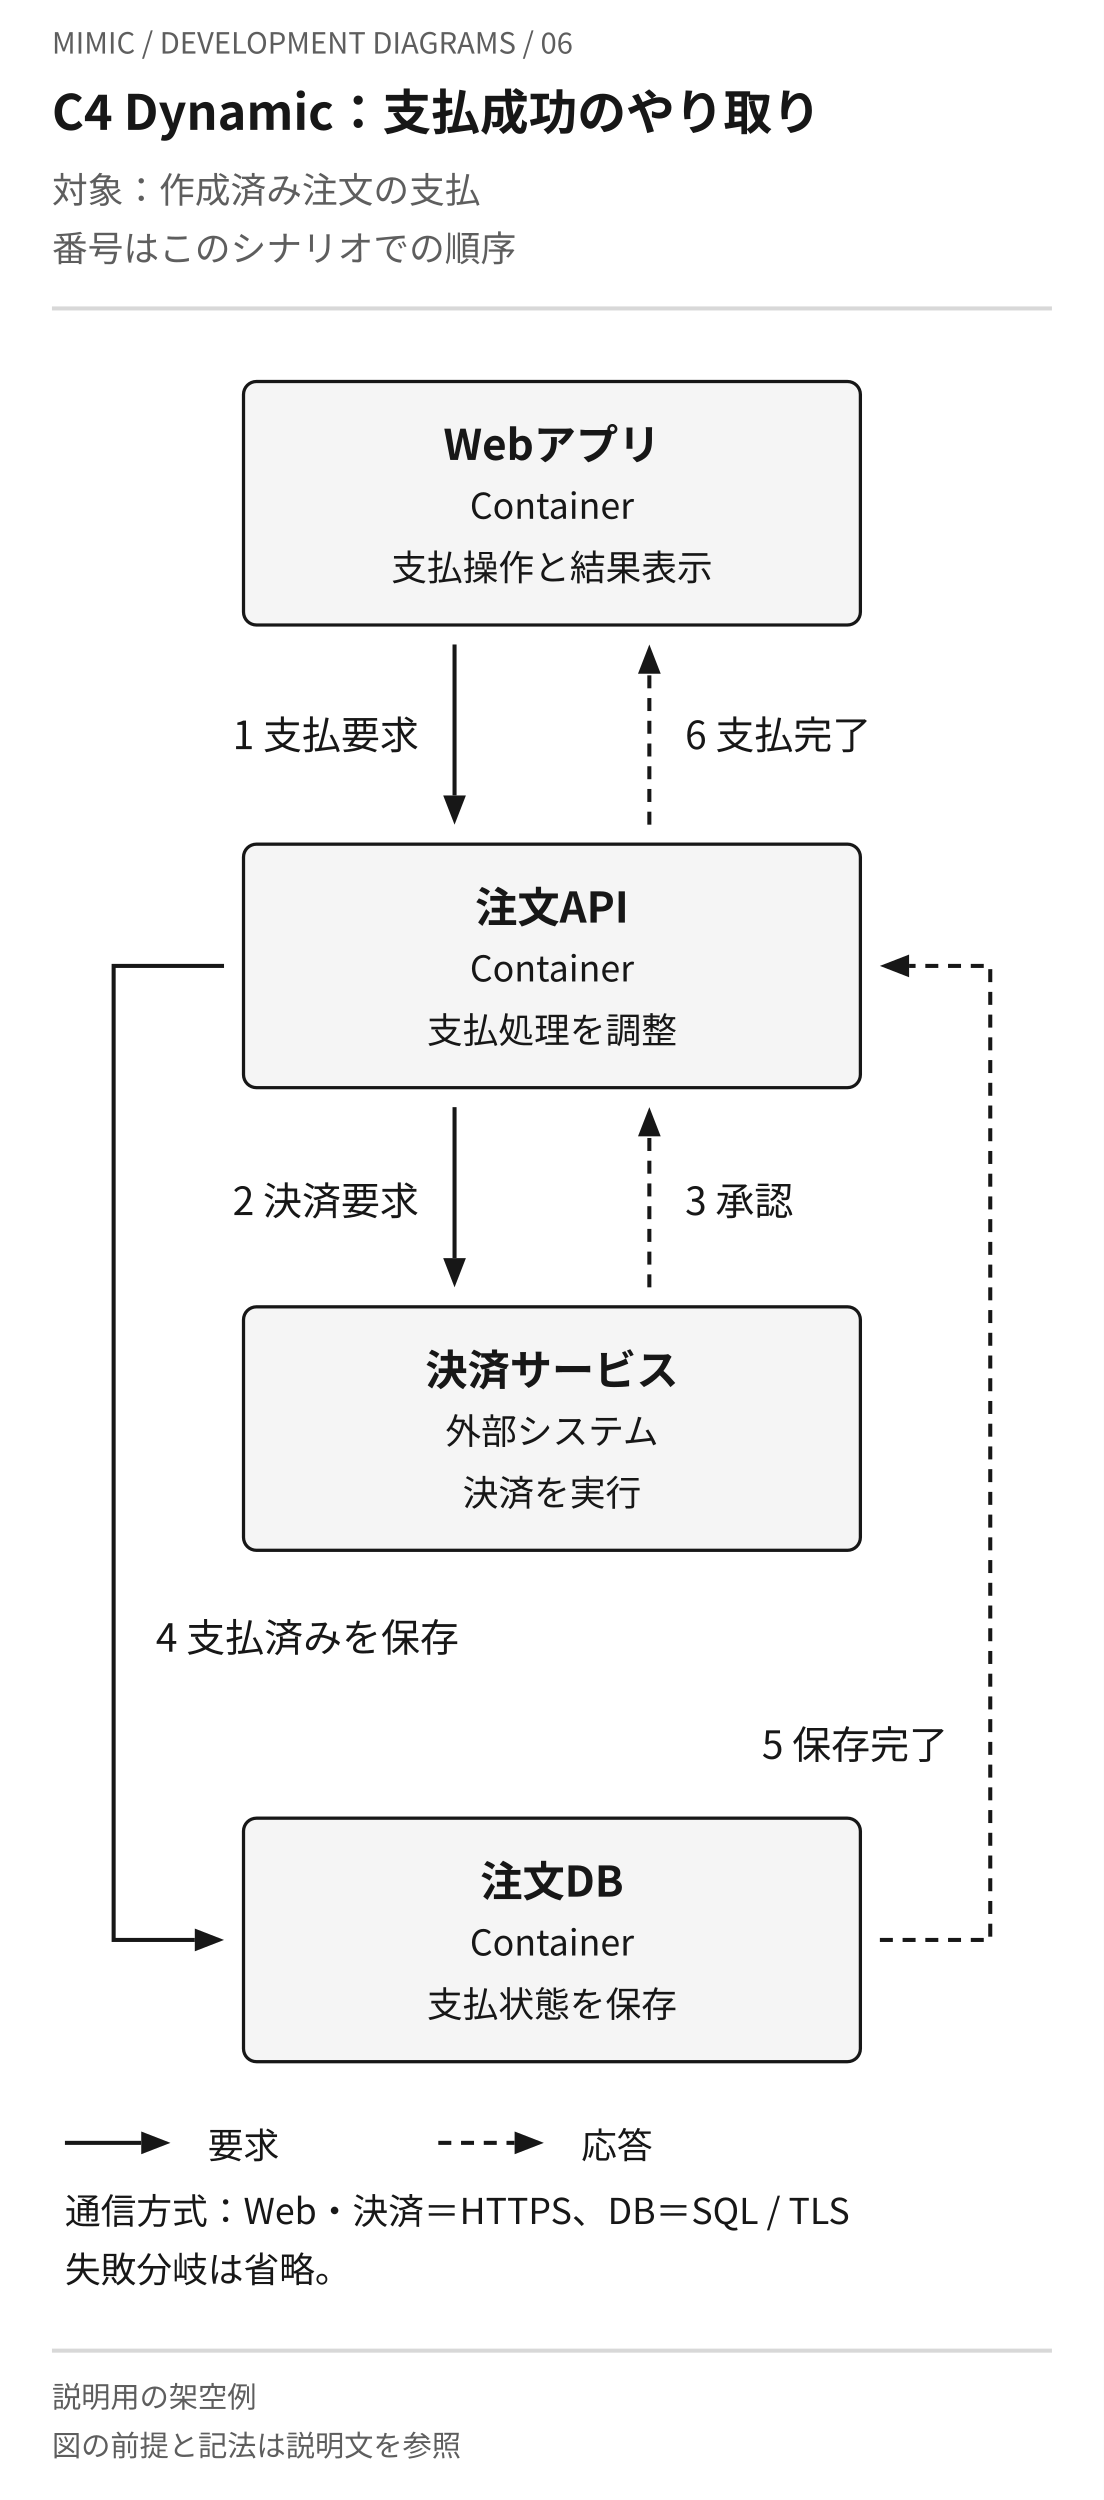
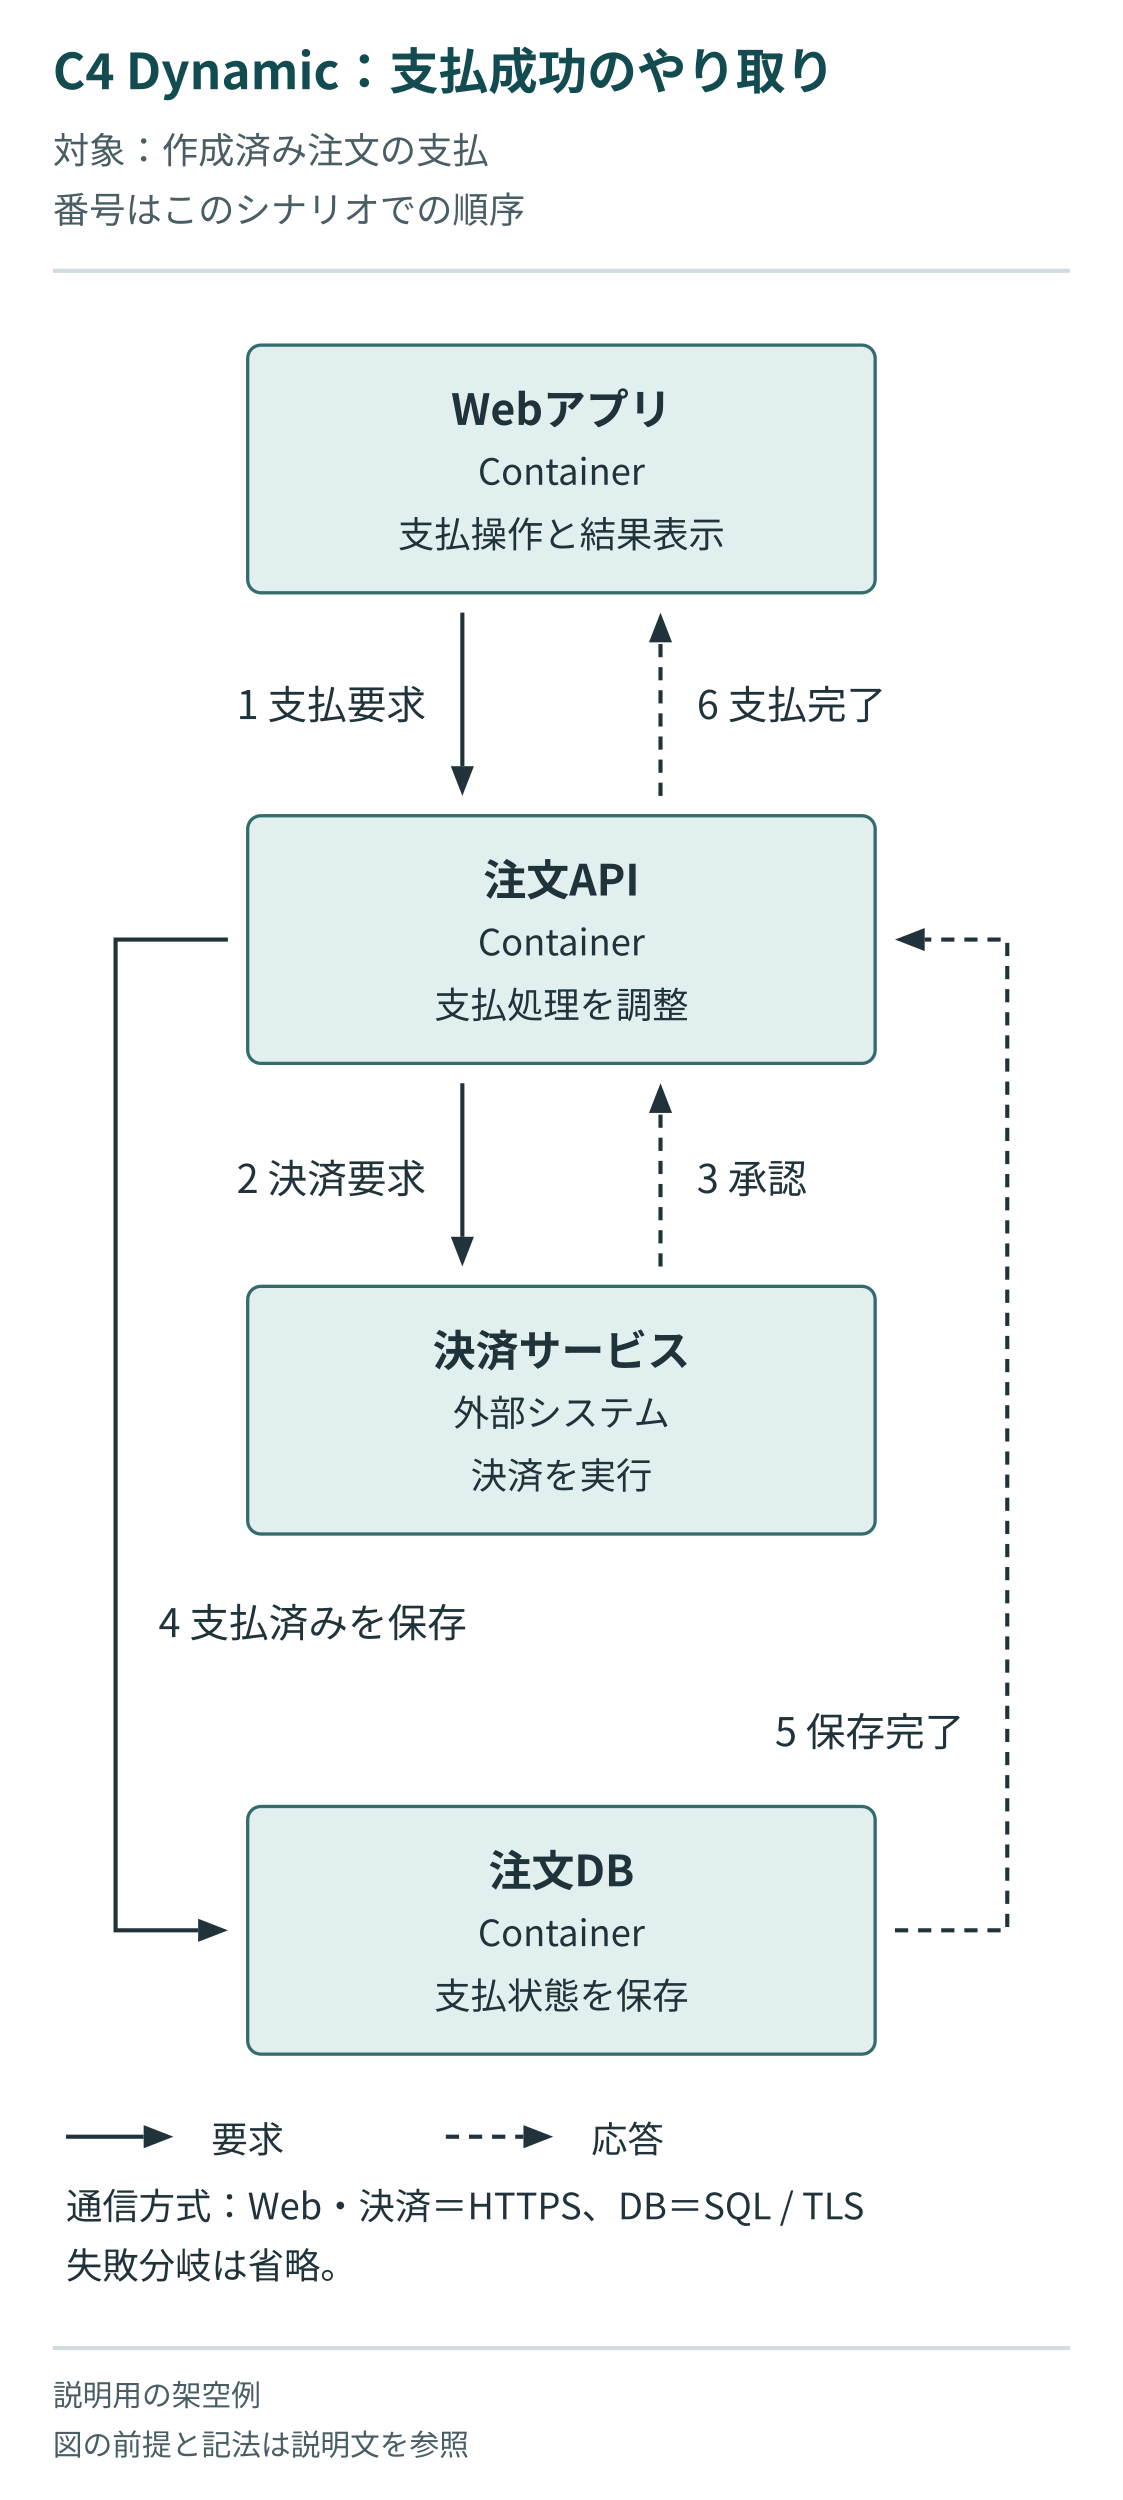
- <svg xmlns="http://www.w3.org/2000/svg" viewBox="0 0 680 1540" role="img" aria-labelledby="title desc">
+ <svg xmlns="http://www.w3.org/2000/svg" viewBox="0 26 680 1514" role="img" aria-labelledby="title desc">
  <rect x="0" y="0" width="680" height="1540" fill="#ffffff" stroke="none" stroke-width="2" />
-   <text x="32" y="33" fill="#5e5e5e" font-family="Noto Sans CJK JP, sans-serif" font-size="18" font-weight="400" text-anchor="start">MIMIC / DEVELOPMENT DIAGRAMS / 06</text>
-   <text x="32" y="80" fill="#171717" font-family="Noto Sans CJK JP, sans-serif" font-size="30" font-weight="600" text-anchor="start">C4 Dynamic：支払成功のやり取り</text>
-   <text x="32" y="125" fill="#5e5e5e" font-family="Noto Sans CJK JP, sans-serif" font-size="22" font-weight="400" text-anchor="start">対象：作成済み注文の支払</text>
-   <text x="32" y="161" fill="#5e5e5e" font-family="Noto Sans CJK JP, sans-serif" font-size="22" font-weight="400" text-anchor="start">番号はこのシナリオでの順序</text>
-   <line x1="32" y1="190" x2="648" y2="190" stroke="#d8d8d8" stroke-width="2.5" />
-   <line x1="32" y1="1448" x2="648" y2="1448" stroke="#d8d8d8" stroke-width="2.5" />
-   <text x="32" y="1483" fill="#5e5e5e" font-family="Noto Sans CJK JP, sans-serif" font-size="18" font-weight="400" text-anchor="start">説明用の架空例</text>
-   <text x="32" y="1513" fill="#5e5e5e" font-family="Noto Sans CJK JP, sans-serif" font-size="18" font-weight="400" text-anchor="start">図の前提と記法は説明文を参照</text>
-   <rect x="150" y="235" width="380" height="150" fill="#f5f5f5" stroke="#171717" stroke-width="2" rx="8" />
-   <text x="340.0" y="272.0" fill="#171717" font-family="Noto Sans CJK JP, sans-serif" font-size="26" font-weight="600" text-anchor="middle" dominant-baseline="central">Webアプリ</text>
-   <text x="340.0" y="310.0" fill="#171717" font-family="Noto Sans CJK JP, sans-serif" font-size="22" font-weight="400" text-anchor="middle" dominant-baseline="central">Container</text>
-   <text x="340.0" y="348.0" fill="#171717" font-family="Noto Sans CJK JP, sans-serif" font-size="22" font-weight="400" text-anchor="middle" dominant-baseline="central">支払操作と結果表示</text>
-   <rect x="150" y="520" width="380" height="150" fill="#f5f5f5" stroke="#171717" stroke-width="2" rx="8" />
-   <text x="340.0" y="557.0" fill="#171717" font-family="Noto Sans CJK JP, sans-serif" font-size="26" font-weight="600" text-anchor="middle" dominant-baseline="central">注文API</text>
-   <text x="340.0" y="595.0" fill="#171717" font-family="Noto Sans CJK JP, sans-serif" font-size="22" font-weight="400" text-anchor="middle" dominant-baseline="central">Container</text>
-   <text x="340.0" y="633.0" fill="#171717" font-family="Noto Sans CJK JP, sans-serif" font-size="22" font-weight="400" text-anchor="middle" dominant-baseline="central">支払処理を調整</text>
-   <rect x="150" y="805" width="380" height="150" fill="#f5f5f5" stroke="#171717" stroke-width="2" rx="8" />
-   <text x="340.0" y="842.0" fill="#171717" font-family="Noto Sans CJK JP, sans-serif" font-size="26" font-weight="600" text-anchor="middle" dominant-baseline="central">決済サービス</text>
-   <text x="340.0" y="880.0" fill="#171717" font-family="Noto Sans CJK JP, sans-serif" font-size="22" font-weight="400" text-anchor="middle" dominant-baseline="central">外部システム</text>
-   <text x="340.0" y="918.0" fill="#171717" font-family="Noto Sans CJK JP, sans-serif" font-size="22" font-weight="400" text-anchor="middle" dominant-baseline="central">決済を実行</text>
-   <rect x="150" y="1120" width="380" height="150" fill="#f5f5f5" stroke="#171717" stroke-width="2" rx="8" />
-   <text x="340.0" y="1157.0" fill="#171717" font-family="Noto Sans CJK JP, sans-serif" font-size="26" font-weight="600" text-anchor="middle" dominant-baseline="central">注文DB</text>
-   <text x="340.0" y="1195.0" fill="#171717" font-family="Noto Sans CJK JP, sans-serif" font-size="22" font-weight="400" text-anchor="middle" dominant-baseline="central">Container</text>
-   <text x="340.0" y="1233.0" fill="#171717" font-family="Noto Sans CJK JP, sans-serif" font-size="22" font-weight="400" text-anchor="middle" dominant-baseline="central">支払状態を保存</text>
-   <polyline points="280.0,397.0 280.0,490.0" fill="none" stroke="#171717" stroke-width="2.5" />
-   <polygon points="287.0,490.0 280.0,508.0 273.0,490.0" fill="#171717" stroke="none" />
-   <text x="258" y="451" fill="#171717" font-family="Noto Sans CJK JP, sans-serif" font-size="24" font-weight="400" text-anchor="end" dominant-baseline="central">1 支払要求</text>
-   <polyline points="400.0,508.0 400.0,415.0" fill="none" stroke="#171717" stroke-width="2.5" stroke-dasharray="8 6" />
-   <polygon points="393.0,415.0 400.0,397.0 407.0,415.0" fill="#171717" stroke="none" />
-   <text x="422" y="451" fill="#171717" font-family="Noto Sans CJK JP, sans-serif" font-size="24" font-weight="400" text-anchor="start" dominant-baseline="central">6 支払完了</text>
-   <polyline points="280.0,682.0 280.0,775.0" fill="none" stroke="#171717" stroke-width="2.5" />
-   <polygon points="287.0,775.0 280.0,793.0 273.0,775.0" fill="#171717" stroke="none" />
-   <text x="258" y="738" fill="#171717" font-family="Noto Sans CJK JP, sans-serif" font-size="24" font-weight="400" text-anchor="end" dominant-baseline="central">2 決済要求</text>
-   <polyline points="400.0,793.0 400.0,700.0" fill="none" stroke="#171717" stroke-width="2.5" stroke-dasharray="8 6" />
-   <polygon points="393.0,700.0 400.0,682.0 407.0,700.0" fill="#171717" stroke="none" />
-   <text x="422" y="738" fill="#171717" font-family="Noto Sans CJK JP, sans-serif" font-size="24" font-weight="400" text-anchor="start" dominant-baseline="central">3 承認</text>
-   <polyline points="138.0,595.0 70.0,595.0 70.0,1195.0 120.0,1195.0" fill="none" stroke="#171717" stroke-width="2.5" />
-   <polygon points="120.0,1188.0 138.0,1195.0 120.0,1202.0" fill="#171717" stroke="none" />
-   <text x="96" y="1007" fill="#171717" font-family="Noto Sans CJK JP, sans-serif" font-size="24" font-weight="400" text-anchor="start" dominant-baseline="central">4 支払済みを保存</text>
-   <polyline points="542.0,1195.0 610.0,1195.0 610.0,595.0 560.0,595.0" fill="none" stroke="#171717" stroke-width="2.5" stroke-dasharray="8 6" />
-   <polygon points="560.0,602.0 542.0,595.0 560.0,588.0" fill="#171717" stroke="none" />
-   <text x="584" y="1073" fill="#171717" font-family="Noto Sans CJK JP, sans-serif" font-size="24" font-weight="400" text-anchor="end" dominant-baseline="central">5 保存完了</text>
-   <polyline points="40.0,1320.0 87.0,1320.0" fill="none" stroke="#171717" stroke-width="2.5" />
-   <polygon points="87.0,1313.0 105.0,1320.0 87.0,1327.0" fill="#171717" stroke="none" />
-   <text x="128" y="1320" fill="#171717" font-family="Noto Sans CJK JP, sans-serif" font-size="22" font-weight="400" text-anchor="start" dominant-baseline="central">要求</text>
-   <polyline points="270.0,1320.0 317.0,1320.0" fill="none" stroke="#171717" stroke-width="2.5" stroke-dasharray="8 6" />
-   <polygon points="317.0,1313.0 335.0,1320.0 317.0,1327.0" fill="#171717" stroke="none" />
-   <text x="358" y="1320" fill="#171717" font-family="Noto Sans CJK JP, sans-serif" font-size="22" font-weight="400" text-anchor="start" dominant-baseline="central">応答</text>
-   <text x="40" y="1370" fill="#171717" font-family="Noto Sans CJK JP, sans-serif" font-size="22" font-weight="400" text-anchor="start">通信方式：Web・決済＝HTTPS、DB＝SQL / TLS</text>
-   <text x="40" y="1406" fill="#171717" font-family="Noto Sans CJK JP, sans-serif" font-size="22" font-weight="400" text-anchor="start">失敗分岐は省略。</text>
+   <text x="32" y="80" fill="#124b50" font-family="Noto Sans CJK JP, sans-serif" font-size="30" font-weight="700" text-anchor="start">C4 Dynamic：支払成功のやり取り</text>
+   <text x="32" y="125" fill="#485d64" font-family="Noto Sans CJK JP, sans-serif" font-size="22" font-weight="400" text-anchor="start">対象：作成済み注文の支払</text>
+   <text x="32" y="161" fill="#485d64" font-family="Noto Sans CJK JP, sans-serif" font-size="22" font-weight="400" text-anchor="start">番号はこのシナリオでの順序</text>
+   <line x1="32" y1="190" x2="648" y2="190" stroke="#d0dce0" stroke-width="2.5" />
+   <line x1="32" y1="1448" x2="648" y2="1448" stroke="#d0dce0" stroke-width="2.5" />
+   <text x="32" y="1483" fill="#485d64" font-family="Noto Sans CJK JP, sans-serif" font-size="18" font-weight="400" text-anchor="start">説明用の架空例</text>
+   <text x="32" y="1513" fill="#485d64" font-family="Noto Sans CJK JP, sans-serif" font-size="18" font-weight="400" text-anchor="start">図の前提と記法は説明文を参照</text>
+   <rect x="150" y="235" width="380" height="150" fill="#e1f0ee" stroke="#346c6e" stroke-width="2" rx="8" />
+   <text x="340.0" y="272.0" fill="#20333a" font-family="Noto Sans CJK JP, sans-serif" font-size="26" font-weight="600" text-anchor="middle" dominant-baseline="central">Webアプリ</text>
+   <text x="340.0" y="310.0" fill="#20333a" font-family="Noto Sans CJK JP, sans-serif" font-size="22" font-weight="400" text-anchor="middle" dominant-baseline="central">Container</text>
+   <text x="340.0" y="348.0" fill="#20333a" font-family="Noto Sans CJK JP, sans-serif" font-size="22" font-weight="400" text-anchor="middle" dominant-baseline="central">支払操作と結果表示</text>
+   <rect x="150" y="520" width="380" height="150" fill="#e1f0ee" stroke="#346c6e" stroke-width="2" rx="8" />
+   <text x="340.0" y="557.0" fill="#20333a" font-family="Noto Sans CJK JP, sans-serif" font-size="26" font-weight="600" text-anchor="middle" dominant-baseline="central">注文API</text>
+   <text x="340.0" y="595.0" fill="#20333a" font-family="Noto Sans CJK JP, sans-serif" font-size="22" font-weight="400" text-anchor="middle" dominant-baseline="central">Container</text>
+   <text x="340.0" y="633.0" fill="#20333a" font-family="Noto Sans CJK JP, sans-serif" font-size="22" font-weight="400" text-anchor="middle" dominant-baseline="central">支払処理を調整</text>
+   <rect x="150" y="805" width="380" height="150" fill="#e1f0ee" stroke="#346c6e" stroke-width="2" rx="8" />
+   <text x="340.0" y="842.0" fill="#20333a" font-family="Noto Sans CJK JP, sans-serif" font-size="26" font-weight="600" text-anchor="middle" dominant-baseline="central">決済サービス</text>
+   <text x="340.0" y="880.0" fill="#20333a" font-family="Noto Sans CJK JP, sans-serif" font-size="22" font-weight="400" text-anchor="middle" dominant-baseline="central">外部システム</text>
+   <text x="340.0" y="918.0" fill="#20333a" font-family="Noto Sans CJK JP, sans-serif" font-size="22" font-weight="400" text-anchor="middle" dominant-baseline="central">決済を実行</text>
+   <rect x="150" y="1120" width="380" height="150" fill="#e1f0ee" stroke="#346c6e" stroke-width="2" rx="8" />
+   <text x="340.0" y="1157.0" fill="#20333a" font-family="Noto Sans CJK JP, sans-serif" font-size="26" font-weight="600" text-anchor="middle" dominant-baseline="central">注文DB</text>
+   <text x="340.0" y="1195.0" fill="#20333a" font-family="Noto Sans CJK JP, sans-serif" font-size="22" font-weight="400" text-anchor="middle" dominant-baseline="central">Container</text>
+   <text x="340.0" y="1233.0" fill="#20333a" font-family="Noto Sans CJK JP, sans-serif" font-size="22" font-weight="400" text-anchor="middle" dominant-baseline="central">支払状態を保存</text>
+   <polyline points="280.0,397.0 280.0,490.0" fill="none" stroke="#20333a" stroke-width="2.5" />
+   <polygon points="287.0,490.0 280.0,508.0 273.0,490.0" fill="#20333a" stroke="none" />
+   <text x="258" y="451" fill="#20333a" font-family="Noto Sans CJK JP, sans-serif" font-size="24" font-weight="400" text-anchor="end" dominant-baseline="central">1 支払要求</text>
+   <polyline points="400.0,508.0 400.0,415.0" fill="none" stroke="#20333a" stroke-width="2.5" stroke-dasharray="8 6" />
+   <polygon points="393.0,415.0 400.0,397.0 407.0,415.0" fill="#20333a" stroke="none" />
+   <text x="422" y="451" fill="#20333a" font-family="Noto Sans CJK JP, sans-serif" font-size="24" font-weight="400" text-anchor="start" dominant-baseline="central">6 支払完了</text>
+   <polyline points="280.0,682.0 280.0,775.0" fill="none" stroke="#20333a" stroke-width="2.5" />
+   <polygon points="287.0,775.0 280.0,793.0 273.0,775.0" fill="#20333a" stroke="none" />
+   <text x="258" y="738" fill="#20333a" font-family="Noto Sans CJK JP, sans-serif" font-size="24" font-weight="400" text-anchor="end" dominant-baseline="central">2 決済要求</text>
+   <polyline points="400.0,793.0 400.0,700.0" fill="none" stroke="#20333a" stroke-width="2.5" stroke-dasharray="8 6" />
+   <polygon points="393.0,700.0 400.0,682.0 407.0,700.0" fill="#20333a" stroke="none" />
+   <text x="422" y="738" fill="#20333a" font-family="Noto Sans CJK JP, sans-serif" font-size="24" font-weight="400" text-anchor="start" dominant-baseline="central">3 承認</text>
+   <polyline points="138.0,595.0 70.0,595.0 70.0,1195.0 120.0,1195.0" fill="none" stroke="#20333a" stroke-width="2.5" />
+   <polygon points="120.0,1188.0 138.0,1195.0 120.0,1202.0" fill="#20333a" stroke="none" />
+   <text x="96" y="1007" fill="#20333a" font-family="Noto Sans CJK JP, sans-serif" font-size="24" font-weight="400" text-anchor="start" dominant-baseline="central">4 支払済みを保存</text>
+   <polyline points="542.0,1195.0 610.0,1195.0 610.0,595.0 560.0,595.0" fill="none" stroke="#20333a" stroke-width="2.5" stroke-dasharray="8 6" />
+   <polygon points="560.0,602.0 542.0,595.0 560.0,588.0" fill="#20333a" stroke="none" />
+   <text x="584" y="1073" fill="#20333a" font-family="Noto Sans CJK JP, sans-serif" font-size="24" font-weight="400" text-anchor="end" dominant-baseline="central">5 保存完了</text>
+   <polyline points="40.0,1320.0 87.0,1320.0" fill="none" stroke="#20333a" stroke-width="2.5" />
+   <polygon points="87.0,1313.0 105.0,1320.0 87.0,1327.0" fill="#20333a" stroke="none" />
+   <text x="128" y="1320" fill="#20333a" font-family="Noto Sans CJK JP, sans-serif" font-size="22" font-weight="400" text-anchor="start" dominant-baseline="central">要求</text>
+   <polyline points="270.0,1320.0 317.0,1320.0" fill="none" stroke="#20333a" stroke-width="2.5" stroke-dasharray="8 6" />
+   <polygon points="317.0,1313.0 335.0,1320.0 317.0,1327.0" fill="#20333a" stroke="none" />
+   <text x="358" y="1320" fill="#20333a" font-family="Noto Sans CJK JP, sans-serif" font-size="22" font-weight="400" text-anchor="start" dominant-baseline="central">応答</text>
+   <text x="40" y="1370" fill="#20333a" font-family="Noto Sans CJK JP, sans-serif" font-size="22" font-weight="400" text-anchor="start">通信方式：Web・決済＝HTTPS、DB＝SQL / TLS</text>
+   <text x="40" y="1406" fill="#20333a" font-family="Noto Sans CJK JP, sans-serif" font-size="22" font-weight="400" text-anchor="start">失敗分岐は省略。</text>
</svg>
